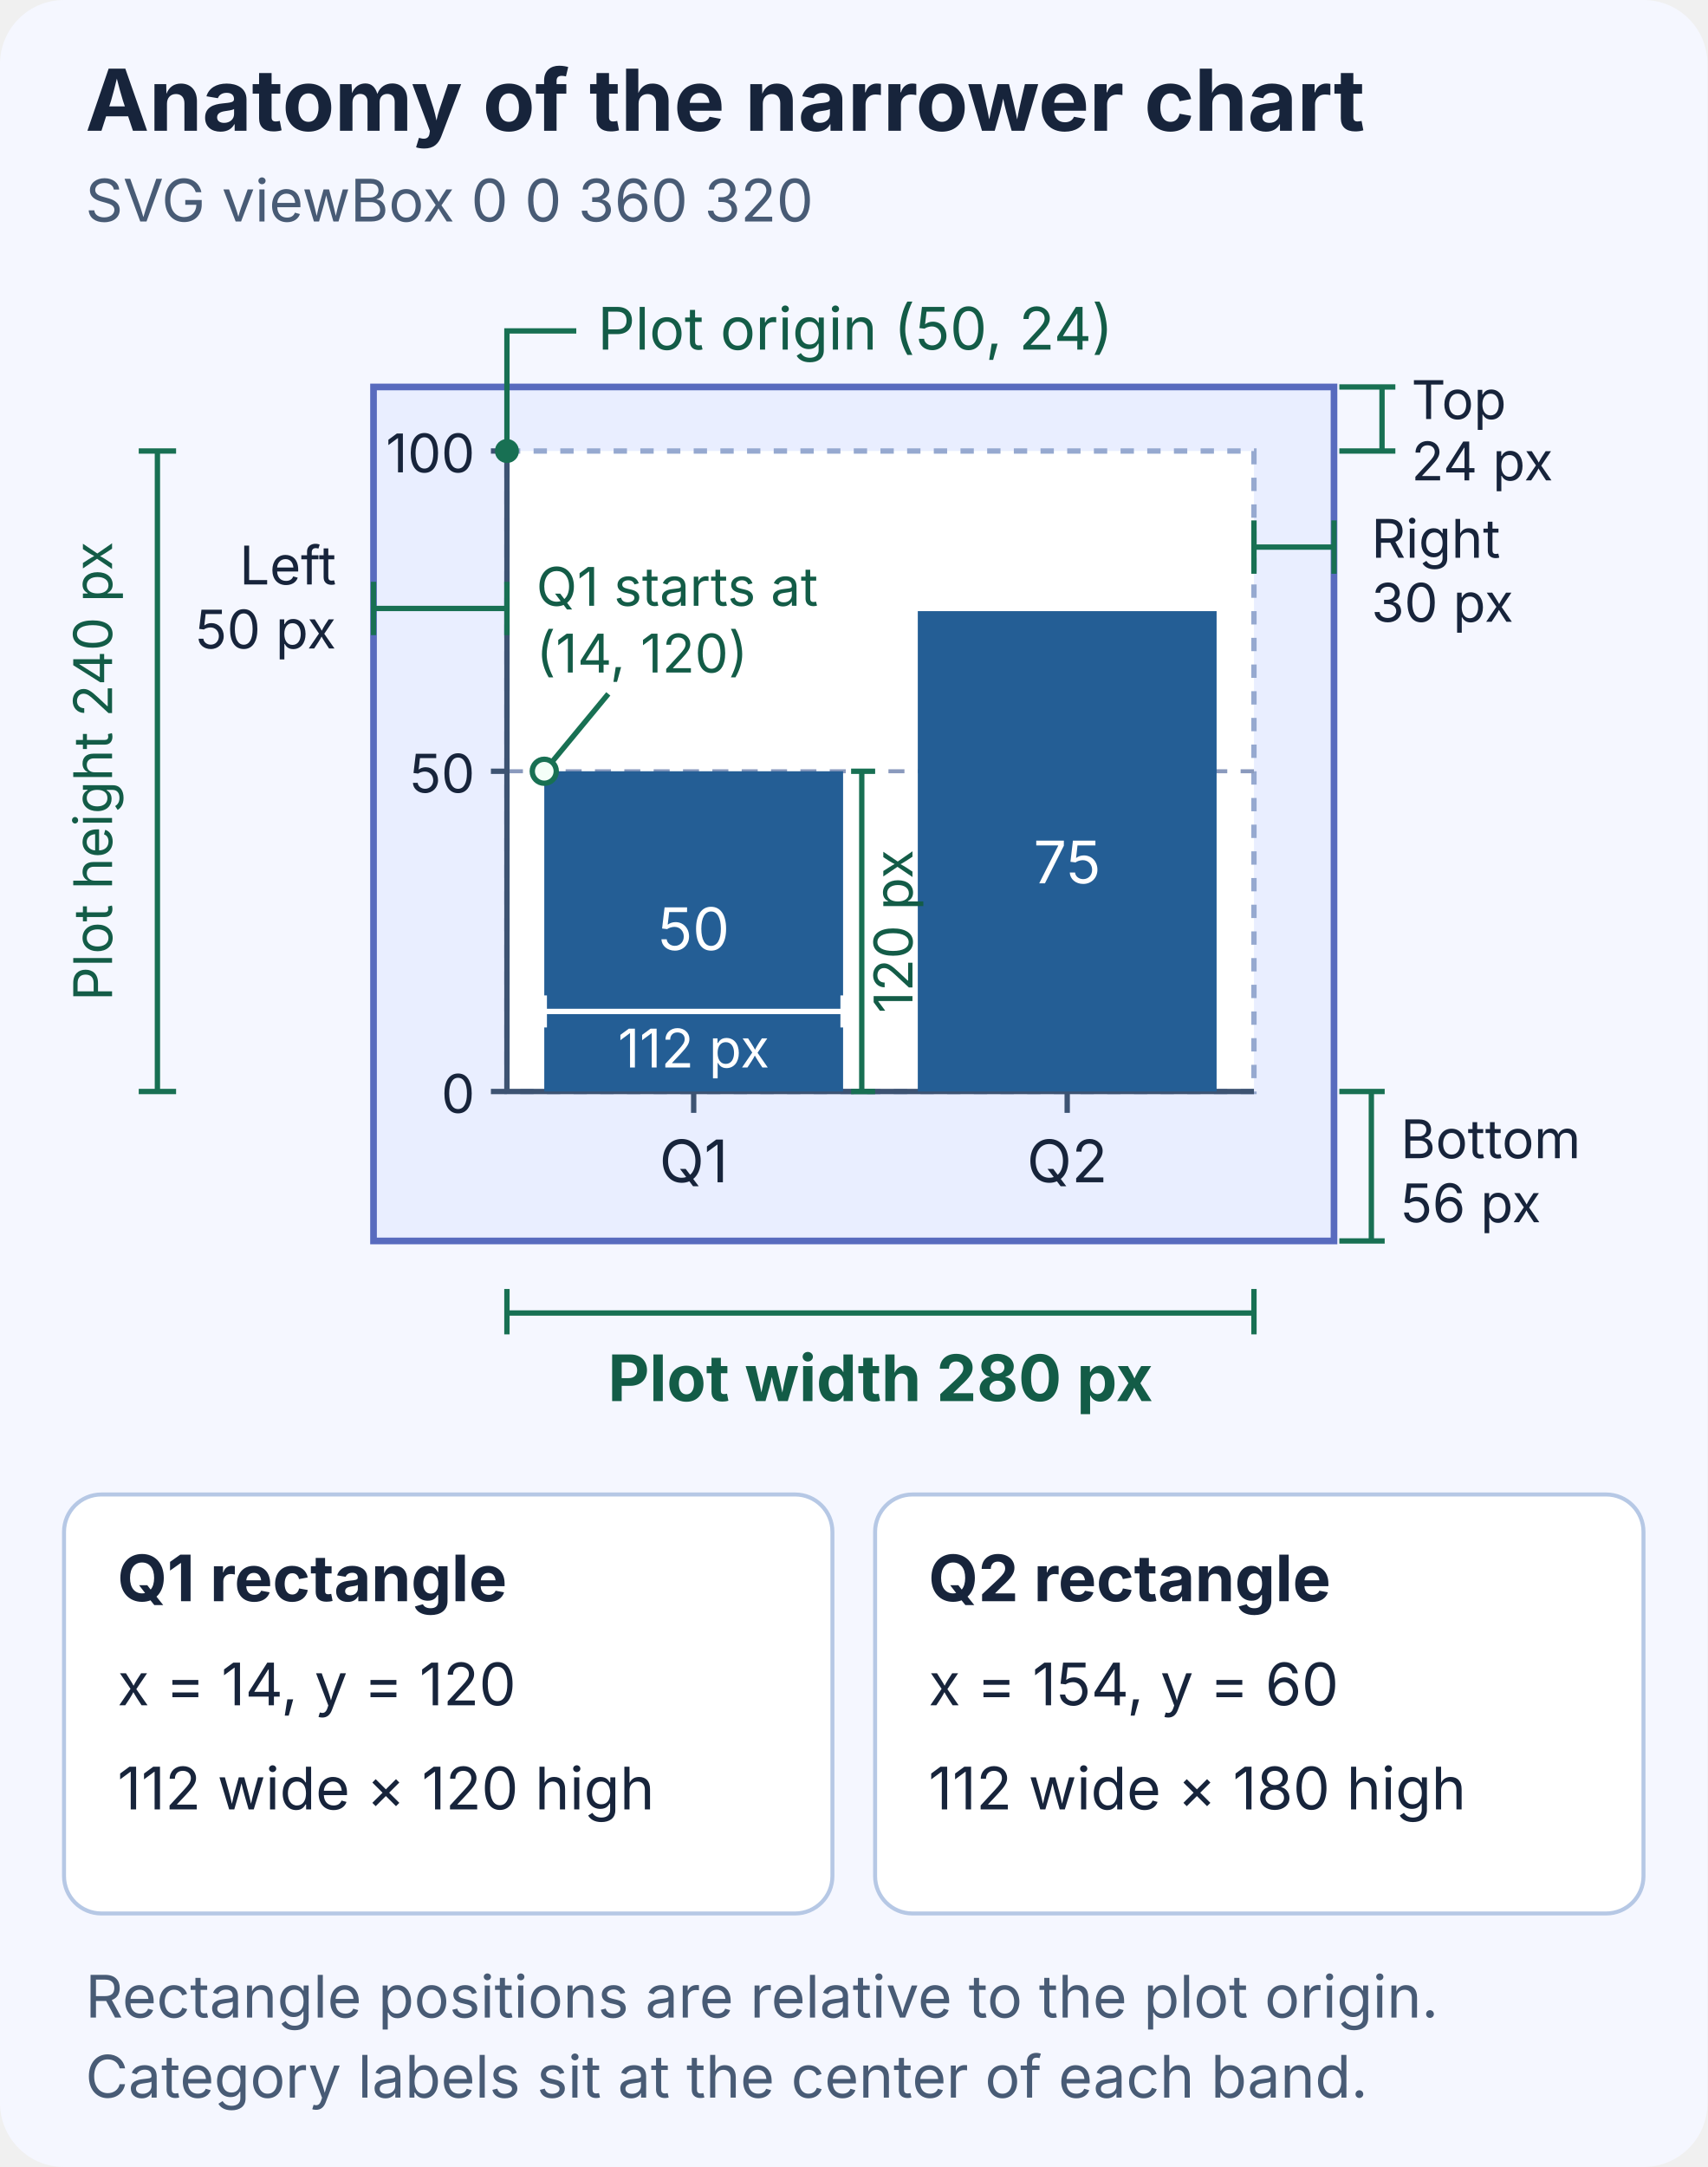
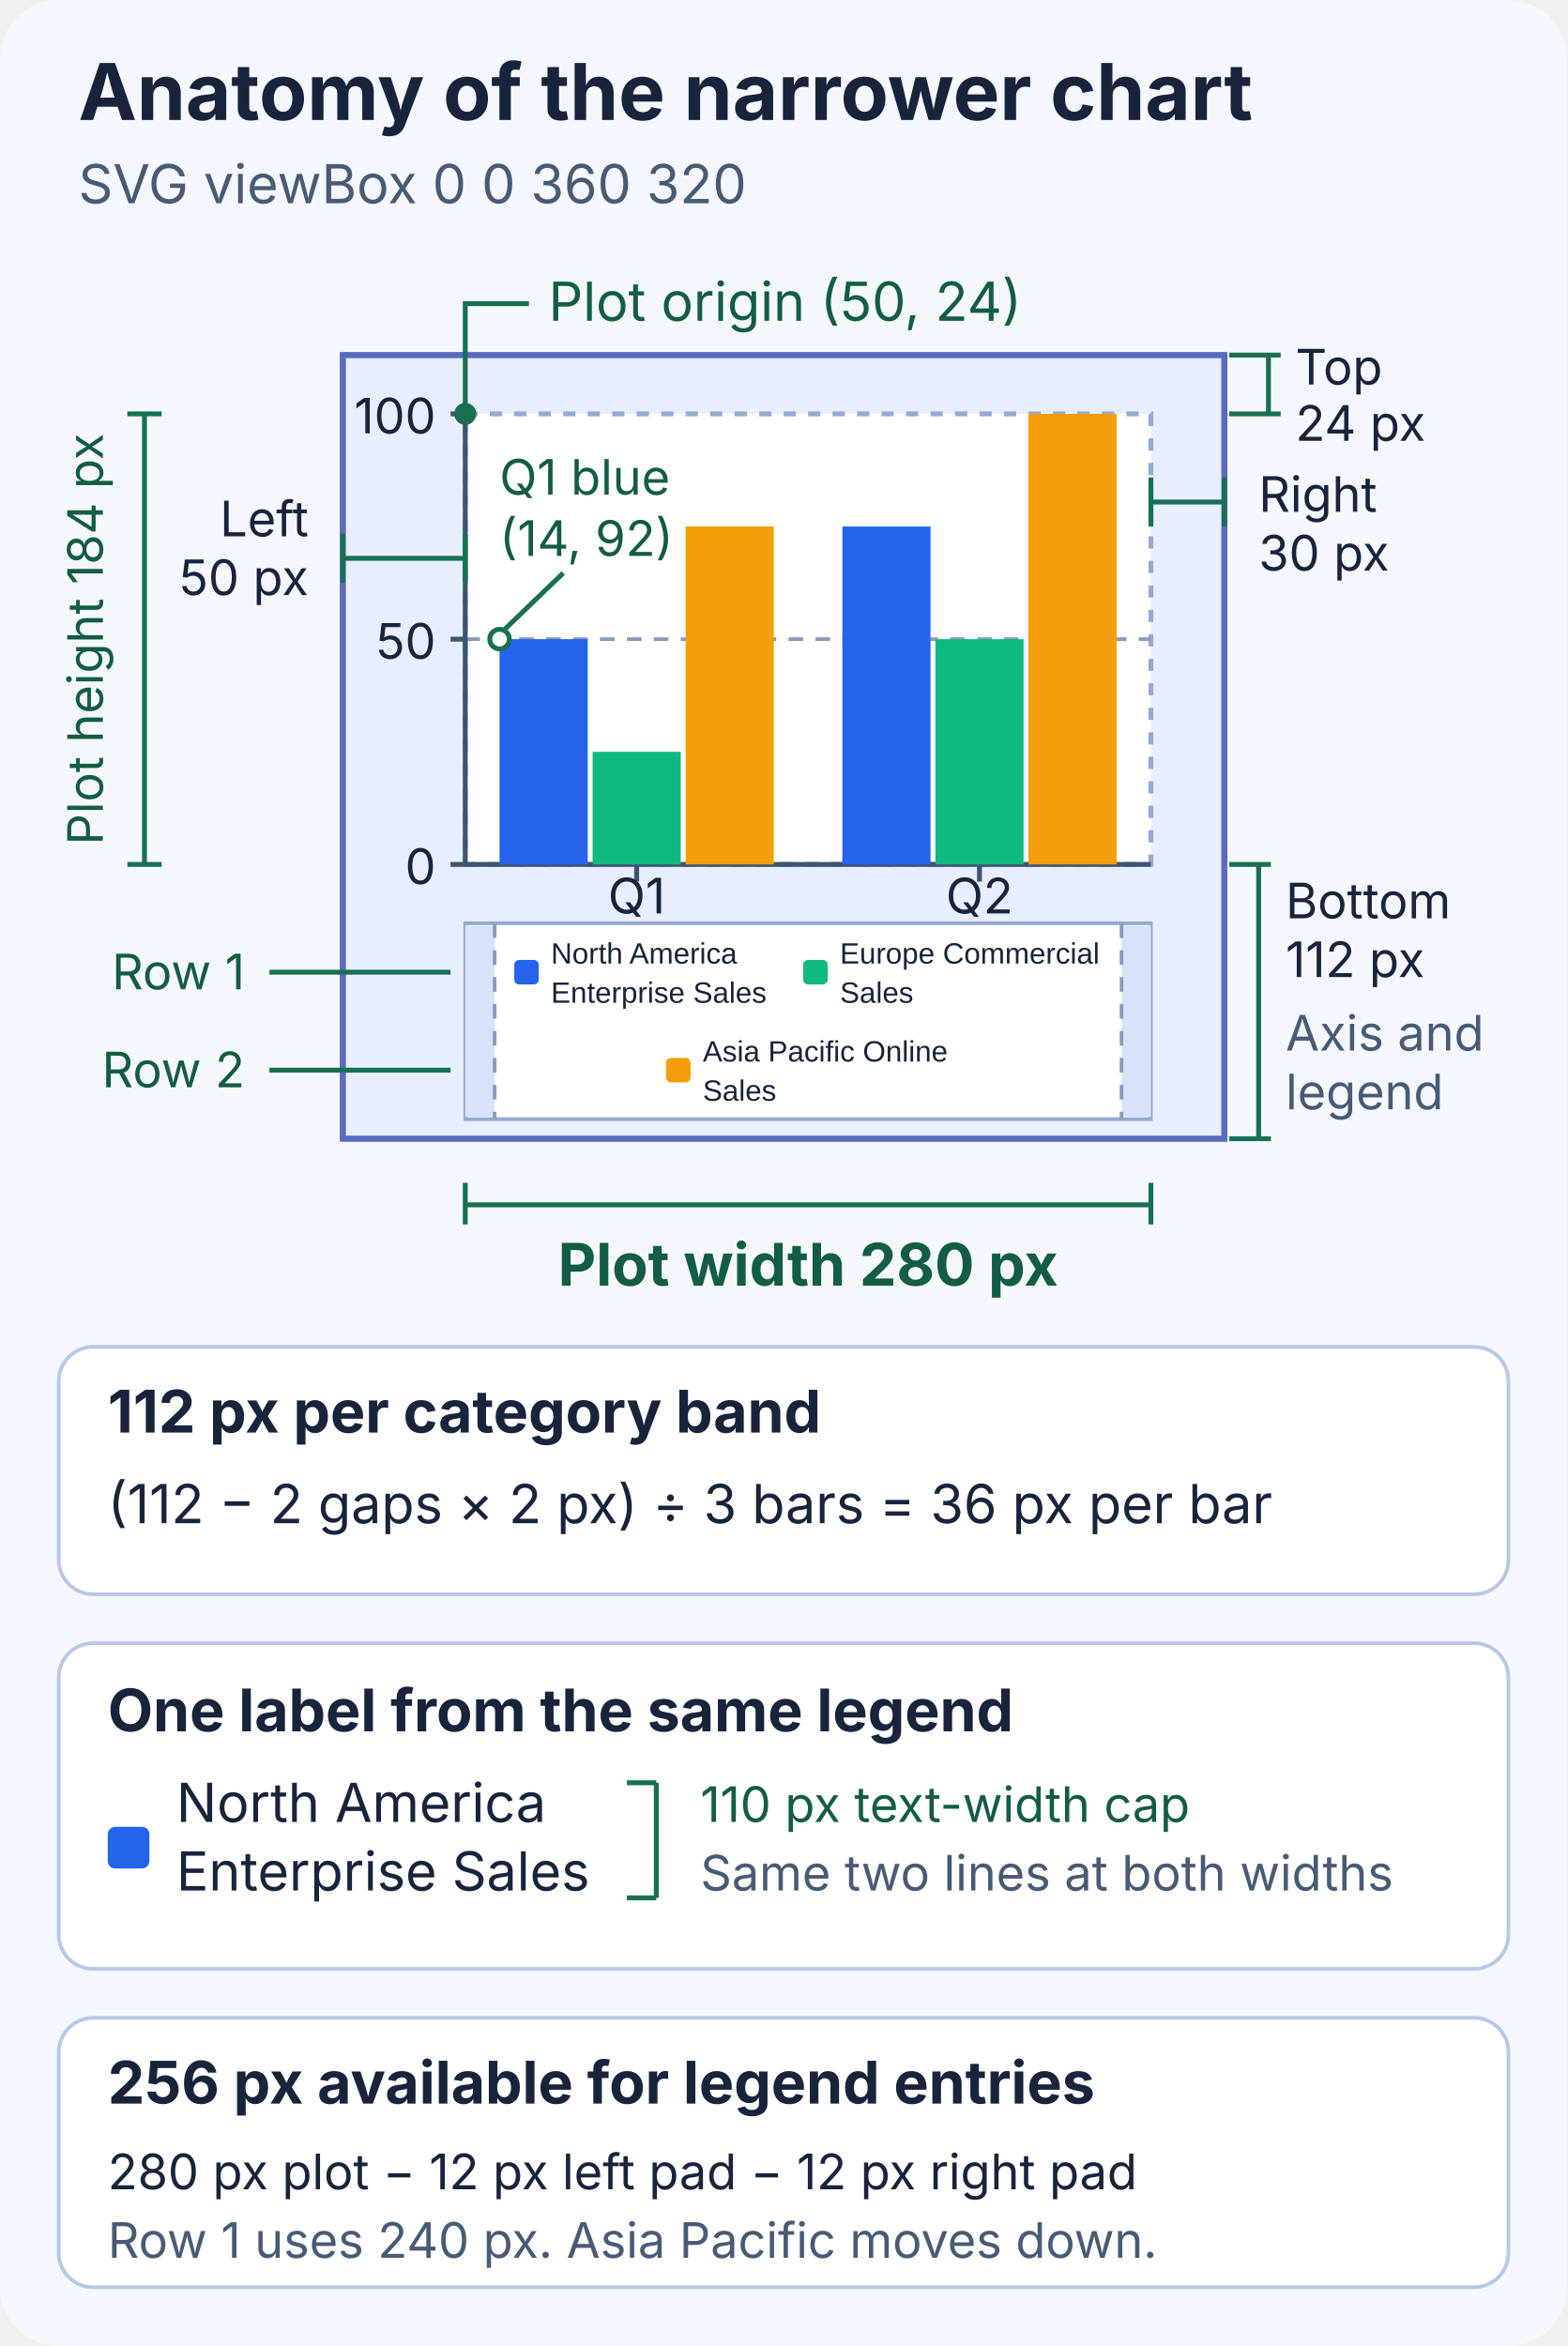
- <svg xmlns="http://www.w3.org/2000/svg" width="640" height="812" viewBox="0 0 640 812" role="img" aria-labelledby="title desc">
+ <svg xmlns="http://www.w3.org/2000/svg" width="640" height="958" viewBox="0 0 640 958" role="img" aria-labelledby="title desc">
  <style>
    text { font-family: system-ui, -apple-system, sans-serif; fill: #17243b; }
    .heading { font-size: 32px; font-weight: 750; }
    .label { font-size: 24px; font-weight: 680; }
    .body { font-size: 22px; }
    .small { font-size: 20px; }
    .muted { fill: #485b75; }
    .center { text-anchor: middle; }
    .viewport { fill: #e9eeff; stroke: #586bbe; stroke-width: 2.5; }
    .plot { fill: #fff; stroke: #96a9d0; stroke-width: 2; stroke-dasharray: 5 5; }
    .axis { fill: none; stroke: #3d5372; stroke-width: 2; }
    .guide { fill: none; stroke: #8a9abd; stroke-width: 1.5; stroke-dasharray: 6 5; }
    .measure { fill: none; stroke: #187053; stroke-width: 2; }
    .annotation { fill: #135c47; }
-     .bar { fill: #245e95; }
-     .inverse { fill: #fff; }
+     .blue { fill: #2563eb; }
+     .green { fill: #10b981; }
+     .amber { fill: #f59e0b; }
+     .slot { fill: #fff; stroke: #96a9d0; stroke-width: 1.5; }
+     .padding { fill: #d9e2fb; }
+     .series { font: 12px Arial, sans-serif; }
    .callout { fill: #fff; stroke: #b6c8e5; stroke-width: 1.5; }
  </style>
-   <rect width="640" height="812" rx="24" fill="#f5f7ff" />
+   <rect width="640" height="958" rx="24" fill="#f5f7ff" />
  <text x="32" y="49" class="heading">Anatomy of the narrower chart</text>
  <text x="32" y="83" class="body muted">SVG viewBox 0 0 360 320</text>
  <rect class="viewport" x="140" y="145" width="360" height="320" />
-   <rect class="plot" x="190" y="169" width="280" height="240" />
-   <path class="guide" d="M190 289H470" />
-   <path class="axis" d="M184 169h6v240h280M184 289h6m-6 120h6M260 409v8m140-8v8" />
-   <rect class="bar" x="204" y="289" width="112" height="120" />
-   <rect class="bar" x="344" y="229" width="112" height="180" />
-   <g text-anchor="end" class="small muted">
+   <rect class="plot" x="190" y="169" width="280" height="184" />
+   <path class="guide" d="M190 261H470" />
+   <path class="axis" d="M184 169h6v184h280M184 261h6m-6 92h6M260 353v7m140-7v7" />
+   <rect class="blue" x="204" y="261" width="36" height="92" />
+   <rect class="green" x="242" y="307" width="36" height="46" />
+   <rect class="amber" x="280" y="215" width="36" height="138" />
+   <rect class="blue" x="344" y="215" width="36" height="138" />
+   <rect class="green" x="382" y="261" width="36" height="92" />
+   <rect class="amber" x="420" y="169" width="36" height="184" />
+   <g class="small muted" text-anchor="end">
    <text x="178" y="177">100</text>
-     <text x="178" y="297">50</text>
-     <text x="178" y="417">0</text>
+     <text x="178" y="269">50</text>
+     <text x="178" y="361">0</text>
  </g>
-   <g class="body center">
-     <text x="260" y="443">Q1</text>
-     <text x="400" y="443">Q2</text>
-     <text x="260" y="356" class="inverse">50</text>
-     <text x="400" y="331" class="inverse">75</text>
+   <g class="small center">
+     <text x="260" y="373">Q1</text>
+     <text x="400" y="373">Q2</text>
  </g>
  <path class="measure" d="M190 167v-43h26" />
  <circle cx="190" cy="169" r="4.5" fill="#187053" />
  <text x="224" y="131" class="body annotation">Plot origin (50, 24)</text>
-   <path class="measure" d="M502 145h21m-5 0v24m-16 0h21M140 218v20m0-10h50m0-10v20M470 195v20m0-10h30m0-10v20M502 409h17m-5 0v56m-12 0h17" />
+   <path class="measure" d="M204 259l26-25" />
+   <circle cx="204" cy="261" r="4" fill="#f4fff8" stroke="#187053" stroke-width="2" />
+   <text x="204" y="202" class="small annotation">Q1 blue</text>
+   <text x="204" y="227" class="small annotation">(14, 92)</text>
+   <path class="measure" d="M502 145h21m-5 0v24m-16 0h21M140 218v20m0-10h50m0-10v20M470 195v20m0-10h30m0-10v20M502 353h17m-5 0v112m-12 0h17" />
  <g class="small annotation">
    <text x="529" y="157">Top</text>
    <text x="529" y="180">24 px</text>
    <text x="126" y="219" text-anchor="end">Left</text>
    <text x="126" y="243" text-anchor="end">50 px</text>
    <text x="514" y="209">Right</text>
    <text x="514" y="233">30 px</text>
-     <text x="525" y="434">Bottom</text>
-     <text x="525" y="458">56 px</text>
+     <text x="525" y="375">Bottom</text>
+     <text x="525" y="399">112 px</text>
+     <text x="525" y="429" class="muted">Axis and</text>
+     <text x="525" y="453" class="muted">legend</text>
  </g>
+   <path class="measure" d="M66 169H52m7 0v184m-7 0h14" />
+   <text x="42" y="261" transform="rotate(-90 42 261)" class="small annotation center">Plot height 184 px</text>
+   <g transform="translate(190 377)">
+     <rect class="slot" width="280" height="80" />
+     <path class="padding" d="M0 1h12v78H0zm268 0h12v78h-12z" />
+     <path class="guide" d="M12 0v80m256-80v80" />
+     <g transform="translate(20 20)">
+       <rect class="blue" y="-5" width="10" height="10" rx="2" />
+       <text class="series" x="15" y="-3.52">North America</text>
+       <text class="series" x="15" y="12.48">Enterprise Sales</text>
+     </g>
+     <g transform="translate(138 20)">
+       <rect class="green" y="-5" width="10" height="10" rx="2" />
+       <text class="series" x="15" y="-3.52">Europe Commercial</text>
+       <text class="series" x="15" y="12.48">Sales</text>
+     </g>
+     <g transform="translate(82 60)">
+       <rect class="amber" y="-5" width="10" height="10" rx="2" />
+       <text class="series" x="15" y="-3.52">Asia Pacific Online</text>
+       <text class="series" x="15" y="12.48">Sales</text>
+     </g>
+   </g>
+   <path class="measure" d="M110 397h74m-74 40h74" />
+   <text x="100" y="404" class="small annotation" text-anchor="end">Row 1</text>
+   <text x="100" y="444" class="small annotation" text-anchor="end">Row 2</text>
  <path class="measure" d="M190 483v17m0-8h280m0-9v17" />
  <text x="330" y="525" class="label center annotation">Plot width 280 px</text>
-   <path class="measure" d="M66 169H52m7 0v240m-7 0h14" />
-   <text x="42" y="289" transform="rotate(-90 42 289)" class="small annotation center">Plot height 240 px</text>
-   <path class="measure" d="M204 289l24-29" />
-   <circle cx="204" cy="289" r="4.5" fill="#f4fff8" stroke="#187053" stroke-width="2" />
-   <text x="201" y="227" class="small annotation">Q1 starts at</text>
-   <text x="201" y="252" class="small annotation">(14, 120)</text>
-   <path d="M204 379h112m-112-6v12m112-12v12" fill="none" stroke="#fff" stroke-width="2" />
-   <text x="260" y="400" class="small center inverse">112 px</text>
-   <path class="measure" d="M319 289h9m-5 0v120m-4 0h9" />
-   <text x="342" y="349" transform="rotate(-90 342 349)" class="small annotation center">120 px</text>
-   <rect x="24" y="560" width="288" height="157" rx="14" class="callout" />
-   <rect x="328" y="560" width="288" height="157" rx="14" class="callout" />
-   <text x="44" y="600" class="label">Q1 rectangle</text>
-   <text x="348" y="600" class="label">Q2 rectangle</text>
-   <text x="44" y="639" class="body">x = 14, y = 120</text>
-   <text x="348" y="639" class="body">x = 154, y = 60</text>
-   <text x="44" y="678" class="body">112 wide × 120 high</text>
-   <text x="348" y="678" class="body">112 wide × 180 high</text>
-   <text x="32" y="756" class="body muted">Rectangle positions are relative to the plot origin.</text>
-   <text x="32" y="786" class="body muted">Category labels sit at the center of each band.</text>
+   <rect x="24" y="550" width="592" height="101" rx="14" class="callout" />
+   <text x="44" y="585" class="label">112 px per category band</text>
+   <text x="44" y="622" class="body">(112 − 2 gaps × 2 px) ÷ 3 bars = 36 px per bar</text>
+   <rect x="24" y="671" width="592" height="133" rx="14" class="callout" />
+   <text x="44" y="707" class="label">One label from the same legend</text>
+   <rect x="44" y="746" width="17" height="17" rx="3" class="blue" />
+   <text x="72" y="744" class="body">North America</text>
+   <text x="72" y="772" class="body">Enterprise Sales</text>
+   <path class="measure" d="M268 728h-12m12 47h-12m12-47v47" />
+   <text x="286" y="744" class="small annotation">110 px text-width cap</text>
+   <text x="286" y="772" class="small muted">Same two lines at both widths</text>
+   <rect x="24" y="824" width="592" height="110" rx="14" class="callout" />
+   <text x="44" y="859" class="label">256 px available for legend entries</text>
+   <text x="44" y="894" class="small">280 px plot − 12 px left pad − 12 px right pad</text>
+   <text x="44" y="922" class="small muted">Row 1 uses 240 px. Asia Pacific moves down.</text>
</svg>
